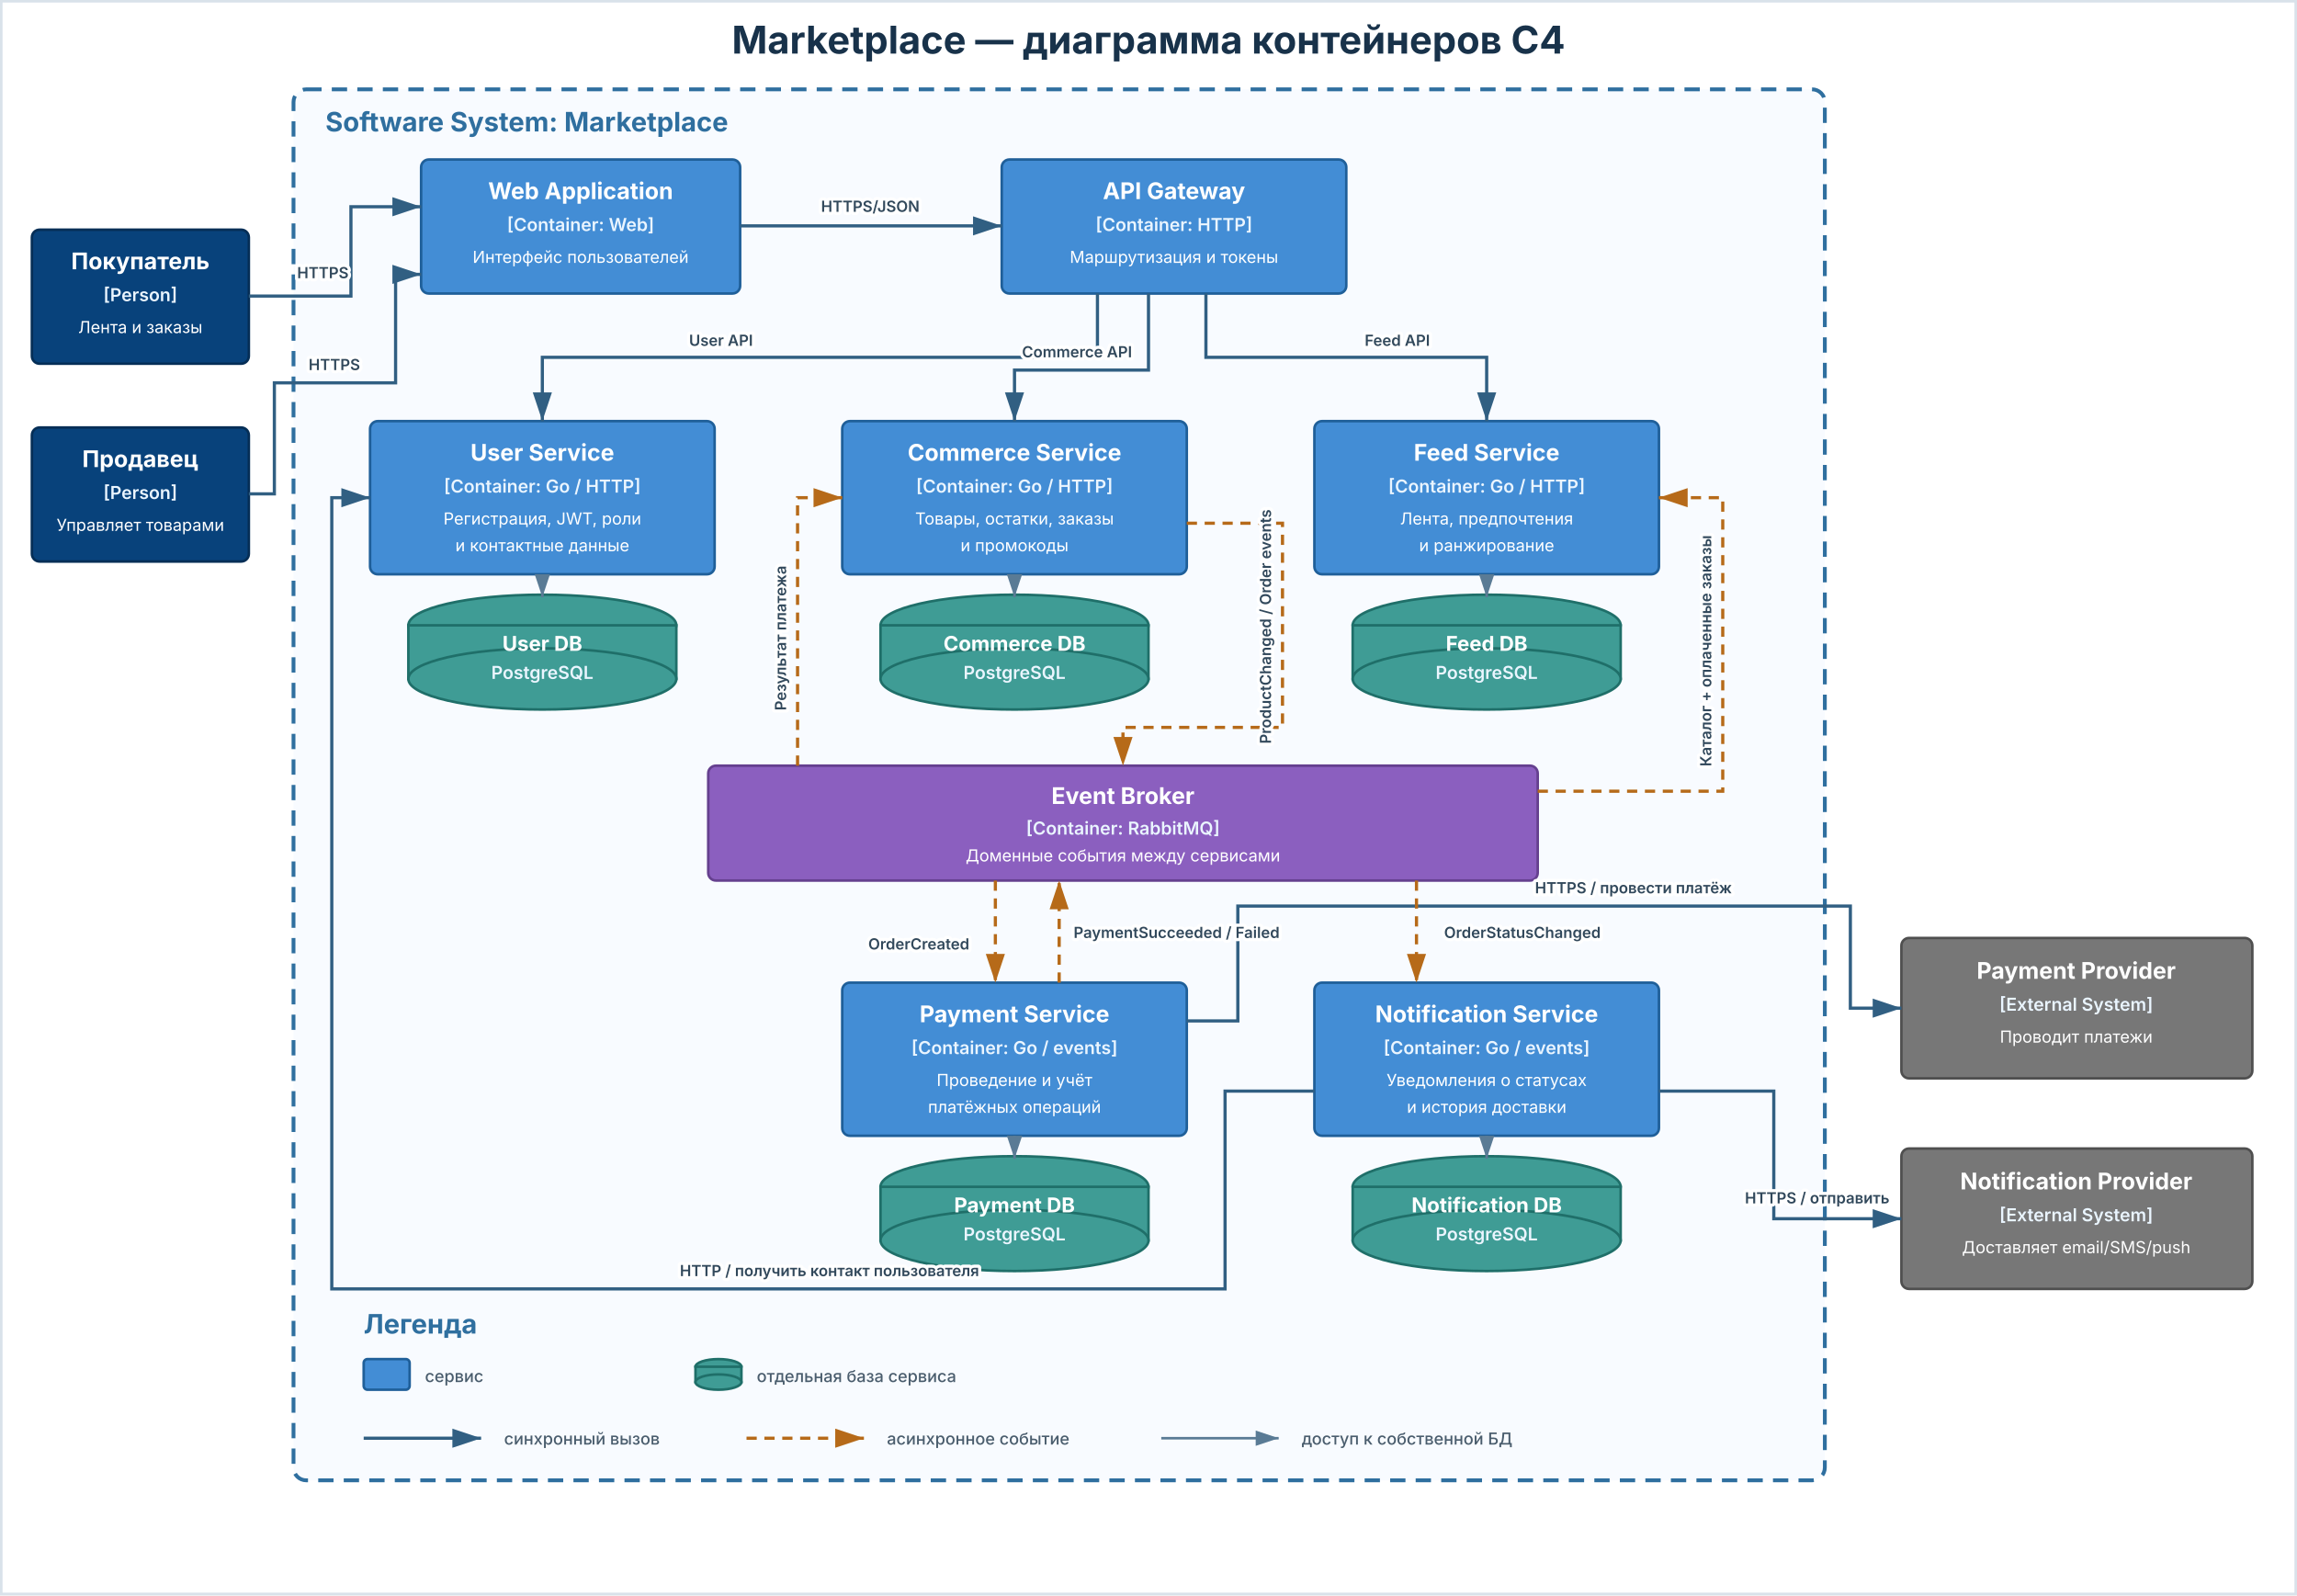
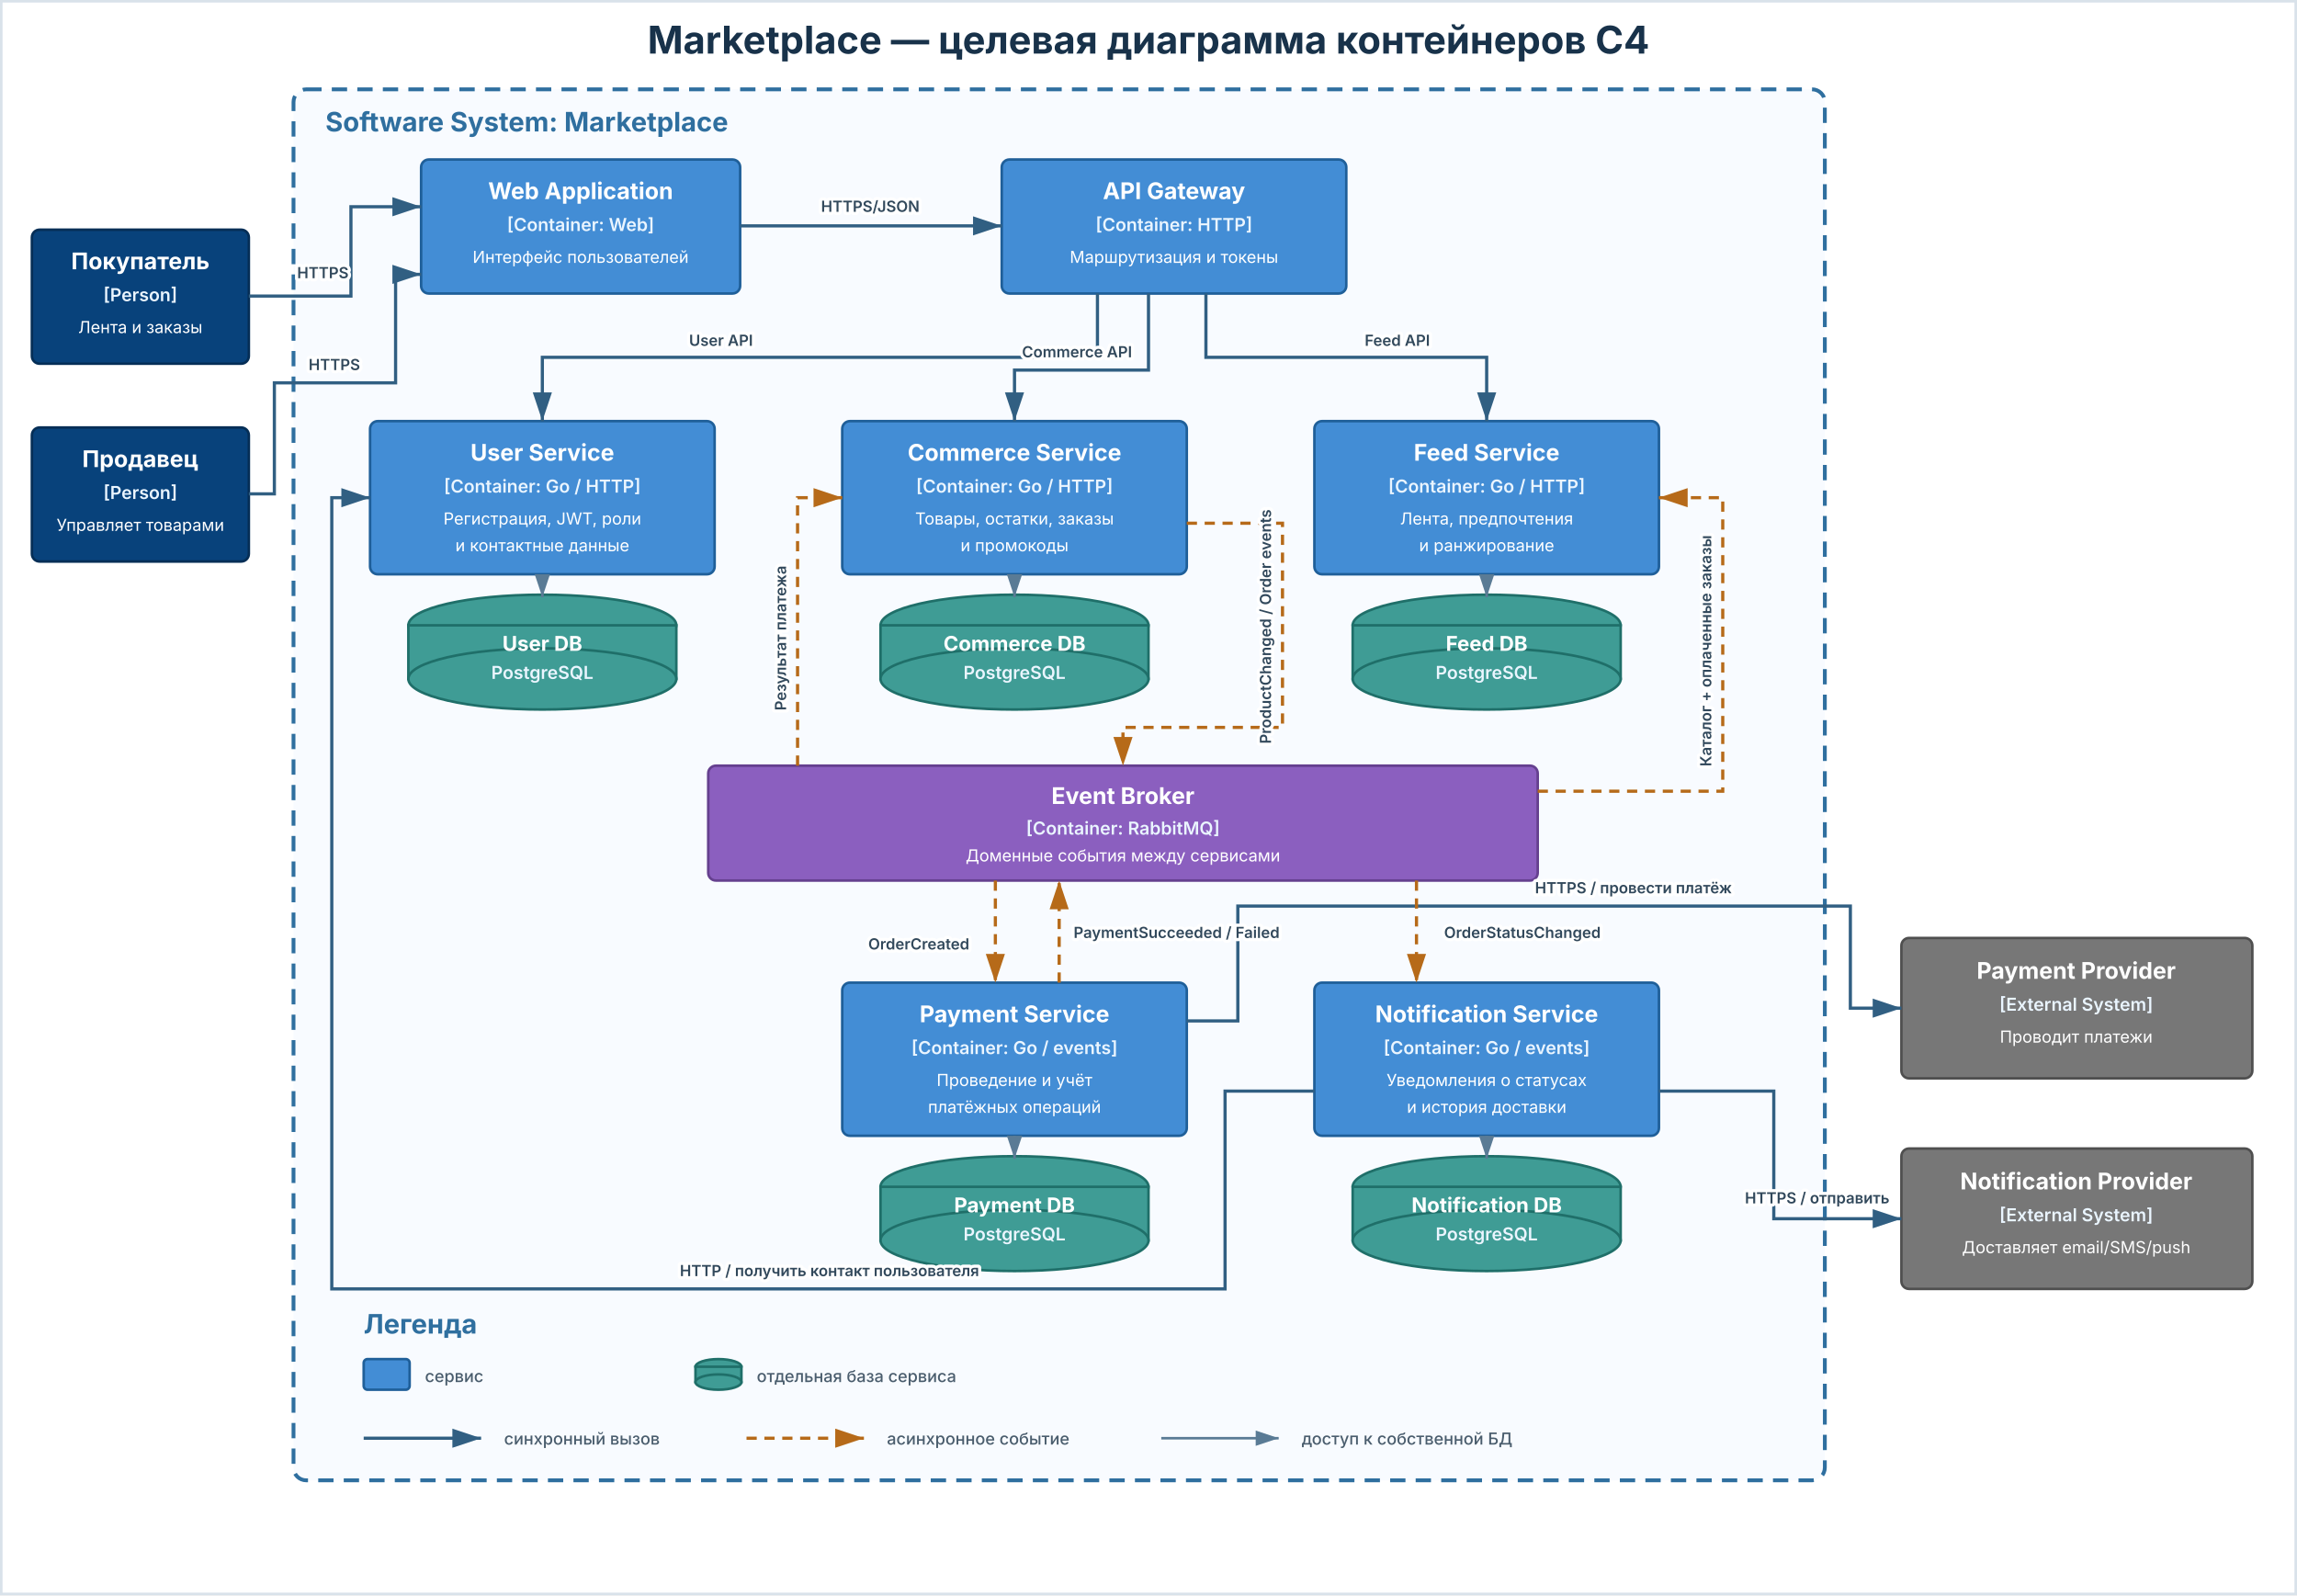
<svg xmlns="http://www.w3.org/2000/svg" width="1800" height="1250" viewBox="0 0 1800 1250" role="img" aria-labelledby="title desc">
  <defs>
    <style>
      .canvas{fill:#fff;stroke:#d9e2ea;stroke-width:2}.boundary{fill:#f8fbff;stroke:#2f6f9f;stroke-width:3;stroke-dasharray:12 8}.person{fill:#08427b;stroke:#052e56;stroke-width:2}.container{fill:#438dd5;stroke:#1f5f99;stroke-width:2}.database{fill:#3f9c95;stroke:#1f6f69;stroke-width:2}.broker{fill:#8b5fbf;stroke:#65408f;stroke-width:2}.external{fill:#777;stroke:#4f4f4f;stroke-width:2}.page-title{font:700 30px -apple-system,BlinkMacSystemFont,"Segoe UI",sans-serif;fill:#18324a}.boundary-title{font:700 21px -apple-system,BlinkMacSystemFont,"Segoe UI",sans-serif;fill:#2f6f9f}.name{font:700 18px -apple-system,BlinkMacSystemFont,"Segoe UI",sans-serif;fill:#fff;text-anchor:middle}.tech{font:600 14px -apple-system,BlinkMacSystemFont,"Segoe UI",sans-serif;fill:#eaf5ff;text-anchor:middle}.desc{font:400 13px -apple-system,BlinkMacSystemFont,"Segoe UI",sans-serif;fill:#fff;text-anchor:middle}.db-name{font:700 16px -apple-system,BlinkMacSystemFont,"Segoe UI",sans-serif;fill:#fff;text-anchor:middle}.label{font:600 12px -apple-system,BlinkMacSystemFont,"Segoe UI",sans-serif;fill:#31485b;text-anchor:middle;paint-order:stroke;stroke:#fff;stroke-width:5;stroke-linejoin:round}.small{font:500 13px -apple-system,BlinkMacSystemFont,"Segoe UI",sans-serif;fill:#4a5d6d}.sync{fill:none;stroke:#315f82;stroke-width:2.5;marker-end:url(#sync-arrow)}.async{fill:none;stroke:#b66a19;stroke-width:2.5;stroke-dasharray:8 6;marker-end:url(#async-arrow)}.data{fill:none;stroke:#5a7b95;stroke-width:2;marker-end:url(#data-arrow)}
    </style>
    <marker id="sync-arrow" markerWidth="10" markerHeight="10" refX="9" refY="3" orient="auto" markerUnits="strokeWidth">
      <path d="M0 0v6l9-3z" fill="#315f82" />
    </marker>
    <marker id="async-arrow" markerWidth="10" markerHeight="10" refX="9" refY="3" orient="auto" markerUnits="strokeWidth">
      <path d="M0 0v6l9-3z" fill="#b66a19" />
    </marker>
    <marker id="data-arrow" markerWidth="10" markerHeight="10" refX="9" refY="3" orient="auto" markerUnits="strokeWidth">
      <path d="M0 0v6l9-3z" fill="#5a7b95" />
    </marker>
  </defs>
  <rect class="canvas" x="1" y="1" width="1798" height="1248" />
-   <text class="page-title" x="900" y="42" text-anchor="middle">Marketplace — диаграмма контейнеров C4</text>
+   <text class="page-title" x="900" y="42" text-anchor="middle">Marketplace — целевая диаграмма контейнеров C4</text>
  <rect class="boundary" x="230" y="70" width="1200" height="1090" rx="10" />
  <text class="boundary-title" x="255" y="103">Software System: Marketplace</text>
  <rect class="person" x="25" y="180" width="170" height="105" rx="6" />
  <text class="name" x="110" y="211">Покупатель</text>
  <text class="tech" x="110" y="236">[Person]</text>
  <text class="desc" x="110" y="261">Лента и заказы</text>
  <rect class="person" x="25" y="335" width="170" height="105" rx="6" />
  <text class="name" x="110" y="366">Продавец</text>
  <text class="tech" x="110" y="391">[Person]</text>
  <text class="desc" x="110" y="416">Управляет товарами</text>
  <rect class="container" x="330" y="125" width="250" height="105" rx="6" />
  <text class="name" x="455" y="156">Web Application</text>
  <text class="tech" x="455" y="181">[Container: Web]</text>
  <text class="desc" x="455" y="206">Интерфейс пользователей</text>
  <rect class="container" x="785" y="125" width="270" height="105" rx="6" />
  <text class="name" x="920" y="156">API Gateway</text>
  <text class="tech" x="920" y="181">[Container: HTTP]</text>
  <text class="desc" x="920" y="206">Маршрутизация и токены</text>
  <rect class="container" x="290" y="330" width="270" height="120" rx="6" />
  <text class="name" x="425" y="361">User Service</text>
  <text class="tech" x="425" y="386">[Container: Go / HTTP]</text>
  <text class="desc" x="425" y="411">Регистрация, JWT, роли</text>
  <text class="desc" x="425" y="432">и контактные данные</text>
  <rect class="container" x="660" y="330" width="270" height="120" rx="6" />
  <text class="name" x="795" y="361">Commerce Service</text>
  <text class="tech" x="795" y="386">[Container: Go / HTTP]</text>
  <text class="desc" x="795" y="411">Товары, остатки, заказы</text>
  <text class="desc" x="795" y="432">и промокоды</text>
  <rect class="container" x="1030" y="330" width="270" height="120" rx="6" />
  <text class="name" x="1165" y="361">Feed Service</text>
  <text class="tech" x="1165" y="386">[Container: Go / HTTP]</text>
  <text class="desc" x="1165" y="411">Лента, предпочтения</text>
  <text class="desc" x="1165" y="432">и ранжирование</text>
  <g>
    <ellipse class="database" cx="425" cy="490" rx="105" ry="24" />
    <rect class="database" x="320" y="490" width="210" height="42" />
    <ellipse class="database" cx="425" cy="532" rx="105" ry="24" />
    <text class="db-name" x="425" y="510">User DB</text>
    <text class="tech" x="425" y="532">PostgreSQL</text>
  </g>
  <g>
    <ellipse class="database" cx="795" cy="490" rx="105" ry="24" />
    <rect class="database" x="690" y="490" width="210" height="42" />
    <ellipse class="database" cx="795" cy="532" rx="105" ry="24" />
    <text class="db-name" x="795" y="510">Commerce DB</text>
    <text class="tech" x="795" y="532">PostgreSQL</text>
  </g>
  <g>
    <ellipse class="database" cx="1165" cy="490" rx="105" ry="24" />
    <rect class="database" x="1060" y="490" width="210" height="42" />
    <ellipse class="database" cx="1165" cy="532" rx="105" ry="24" />
    <text class="db-name" x="1165" y="510">Feed DB</text>
    <text class="tech" x="1165" y="532">PostgreSQL</text>
  </g>
  <rect class="broker" x="555" y="600" width="650" height="90" rx="6" />
  <text class="name" x="880" y="630">Event Broker</text>
  <text class="tech" x="880" y="654">[Container: RabbitMQ]</text>
  <text class="desc" x="880" y="675">Доменные события между сервисами</text>
  <rect class="container" x="660" y="770" width="270" height="120" rx="6" />
  <text class="name" x="795" y="801">Payment Service</text>
  <text class="tech" x="795" y="826">[Container: Go / events]</text>
  <text class="desc" x="795" y="851">Проведение и учёт</text>
  <text class="desc" x="795" y="872">платёжных операций</text>
  <rect class="container" x="1030" y="770" width="270" height="120" rx="6" />
  <text class="name" x="1165" y="801">Notification Service</text>
  <text class="tech" x="1165" y="826">[Container: Go / events]</text>
  <text class="desc" x="1165" y="851">Уведомления о статусах</text>
  <text class="desc" x="1165" y="872">и история доставки</text>
  <g>
    <ellipse class="database" cx="795" cy="930" rx="105" ry="24" />
    <rect class="database" x="690" y="930" width="210" height="42" />
    <ellipse class="database" cx="795" cy="972" rx="105" ry="24" />
    <text class="db-name" x="795" y="950">Payment DB</text>
    <text class="tech" x="795" y="972">PostgreSQL</text>
  </g>
  <g>
    <ellipse class="database" cx="1165" cy="930" rx="105" ry="24" />
    <rect class="database" x="1060" y="930" width="210" height="42" />
    <ellipse class="database" cx="1165" cy="972" rx="105" ry="24" />
    <text class="db-name" x="1165" y="950">Notification DB</text>
    <text class="tech" x="1165" y="972">PostgreSQL</text>
  </g>
  <rect class="external" x="1490" y="735" width="275" height="110" rx="6" />
  <text class="name" x="1627" y="767">Payment Provider</text>
  <text class="tech" x="1627" y="792">[External System]</text>
  <text class="desc" x="1627" y="817">Проводит платежи</text>
  <rect class="external" x="1490" y="900" width="275" height="110" rx="6" />
  <text class="name" x="1627" y="932">Notification Provider</text>
  <text class="tech" x="1627" y="957">[External System]</text>
  <text class="desc" x="1627" y="982">Доставляет email/SMS/push</text>
  <path class="sync" d="M195 232h80v-70h55" />
  <text class="label" x="253" y="218">HTTPS</text>
  <path class="sync" d="M195 387h20v-87h95v-85h20" />
  <text class="label" x="262" y="290">HTTPS</text>
  <path class="sync" d="M580 177h205" />
  <text class="label" x="682" y="166">HTTPS/JSON</text>
  <path class="sync" d="M860 230v50H425v50" />
  <text class="label" x="565" y="271">User API</text>
  <path class="sync" d="M900 230v60H795v40" />
  <text class="label" x="844" y="280">Commerce API</text>
  <path class="sync" d="M945 230v50h220v50" />
  <text class="label" x="1095" y="271">Feed API</text>
  <path class="sync" d="M930 800h40v-90h480v80h40" />
  <text class="label" x="1280" y="700">HTTPS / провести платёж</text>
  <path class="sync" d="M1300 855h90v100h100" />
  <text class="label" x="1424" y="943">HTTPS / отправить</text>
  <path class="sync" d="M1030 855h-70v155H260V390h30" />
  <text class="label" x="650" y="1000">HTTP / получить контакт пользователя</text>
  <path class="data" d="M425 450v18" />
  <path class="data" d="M795 450v18" />
  <path class="data" d="M1165 450v18" />
  <path class="data" d="M795 890v18" />
  <path class="data" d="M1165 890v18" />
  <path class="async" d="M930 410h75v160H880v30" />
  <text class="label" x="996" y="491" transform="rotate(-90 996 491)">ProductChanged / Order events</text>
  <path class="async" d="M1205 620h145V390h-50" />
  <text class="label" x="1341" y="510" transform="rotate(-90 1341 510)">Каталог + оплаченные заказы</text>
  <path class="async" d="M625 600V390h35" />
  <text class="label" x="616" y="500" transform="rotate(-90 616 500)">Результат платежа</text>
  <path class="async" d="M780 690v80" />
  <text class="label" x="720" y="744">OrderCreated</text>
  <path class="async" d="M830 770v-80" />
  <text class="label" x="922" y="735">PaymentSucceeded / Failed</text>
  <path class="async" d="M1110 690v80" />
  <text class="label" x="1193" y="735">OrderStatusChanged</text>
  <g transform="translate(285 1045)">
    <text class="boundary-title" x="0" y="0">Легенда</text>
    <rect class="container" x="0" y="20" width="36" height="24" rx="3" />
    <text class="small" x="48" y="38">сервис</text>
    <g>
      <ellipse class="database" cx="278" cy="26" rx="18" ry="6" />
      <rect class="database" x="260" y="26" width="36" height="12" />
      <ellipse class="database" cx="278" cy="38" rx="18" ry="6" />
    </g>
    <text class="small" x="308" y="38">отдельная база сервиса</text>
    <path class="sync" d="M0 82h92" />
    <text class="small" x="110" y="87">синхронный вызов</text>
    <path class="async" d="M300 82h92" />
    <text class="small" x="410" y="87">асинхронное событие</text>
    <path class="data" d="M625 82h92" />
    <text class="small" x="735" y="87">доступ к собственной БД</text>
  </g>
</svg>
